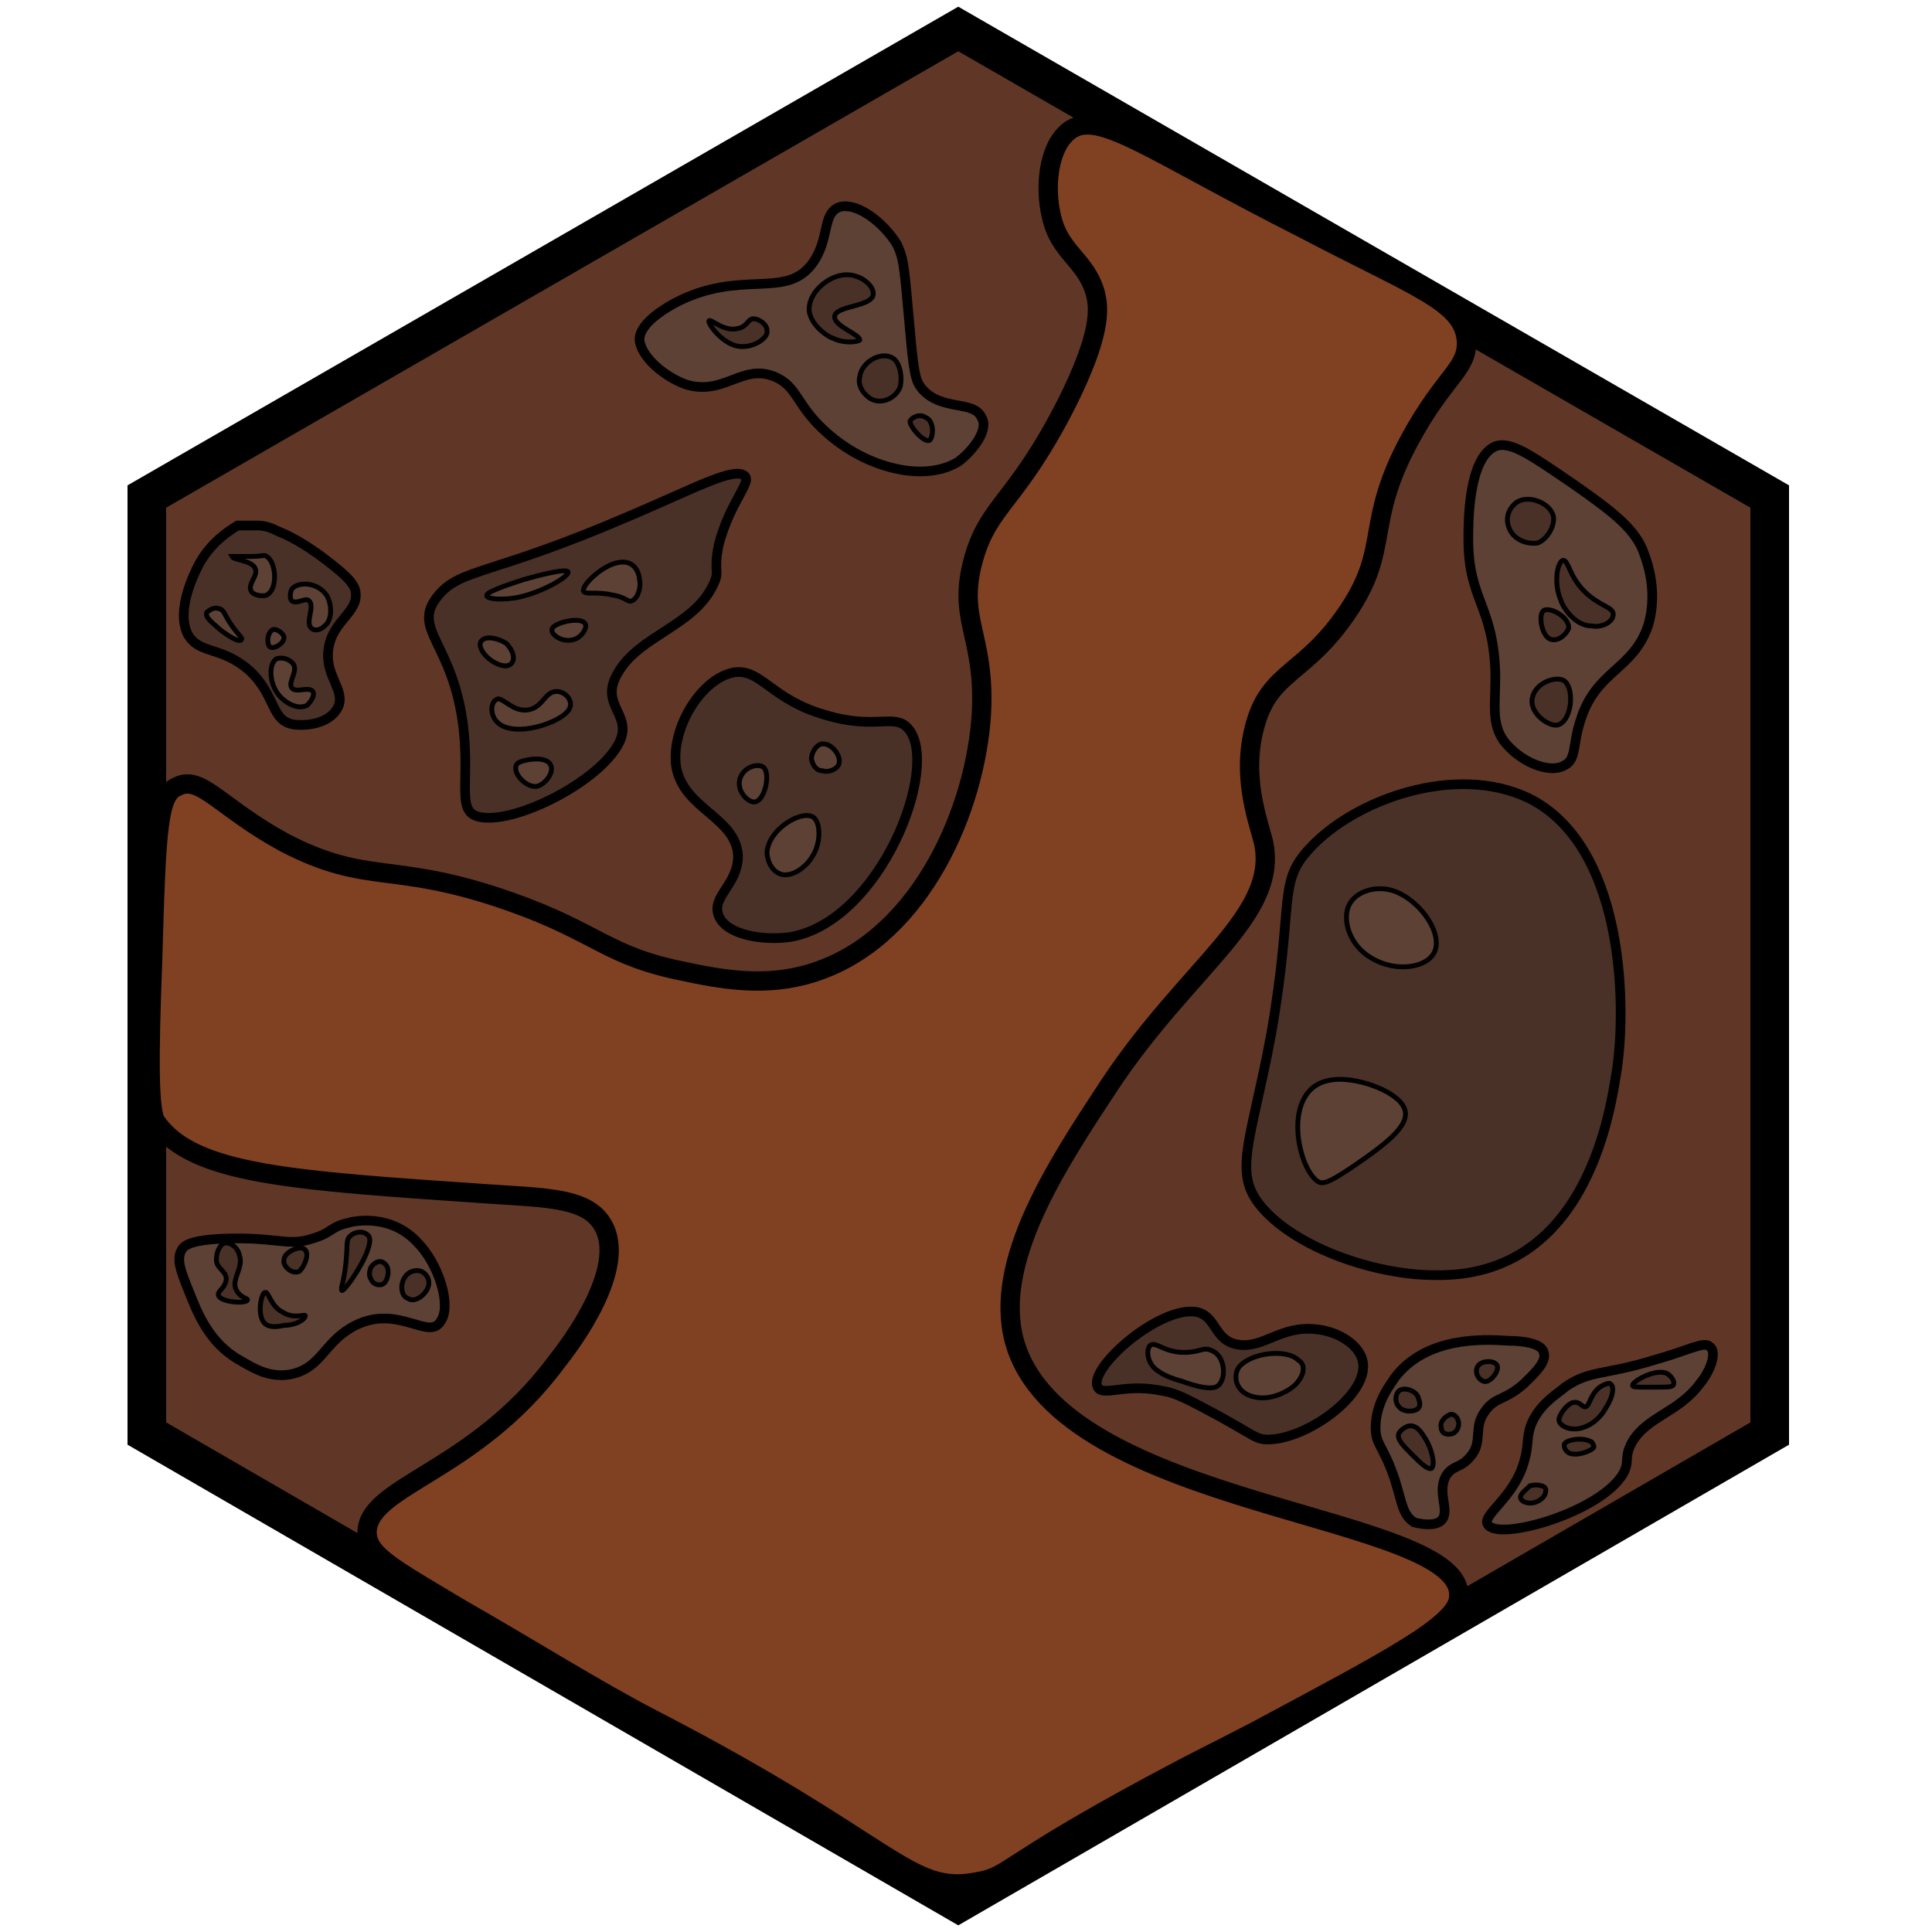
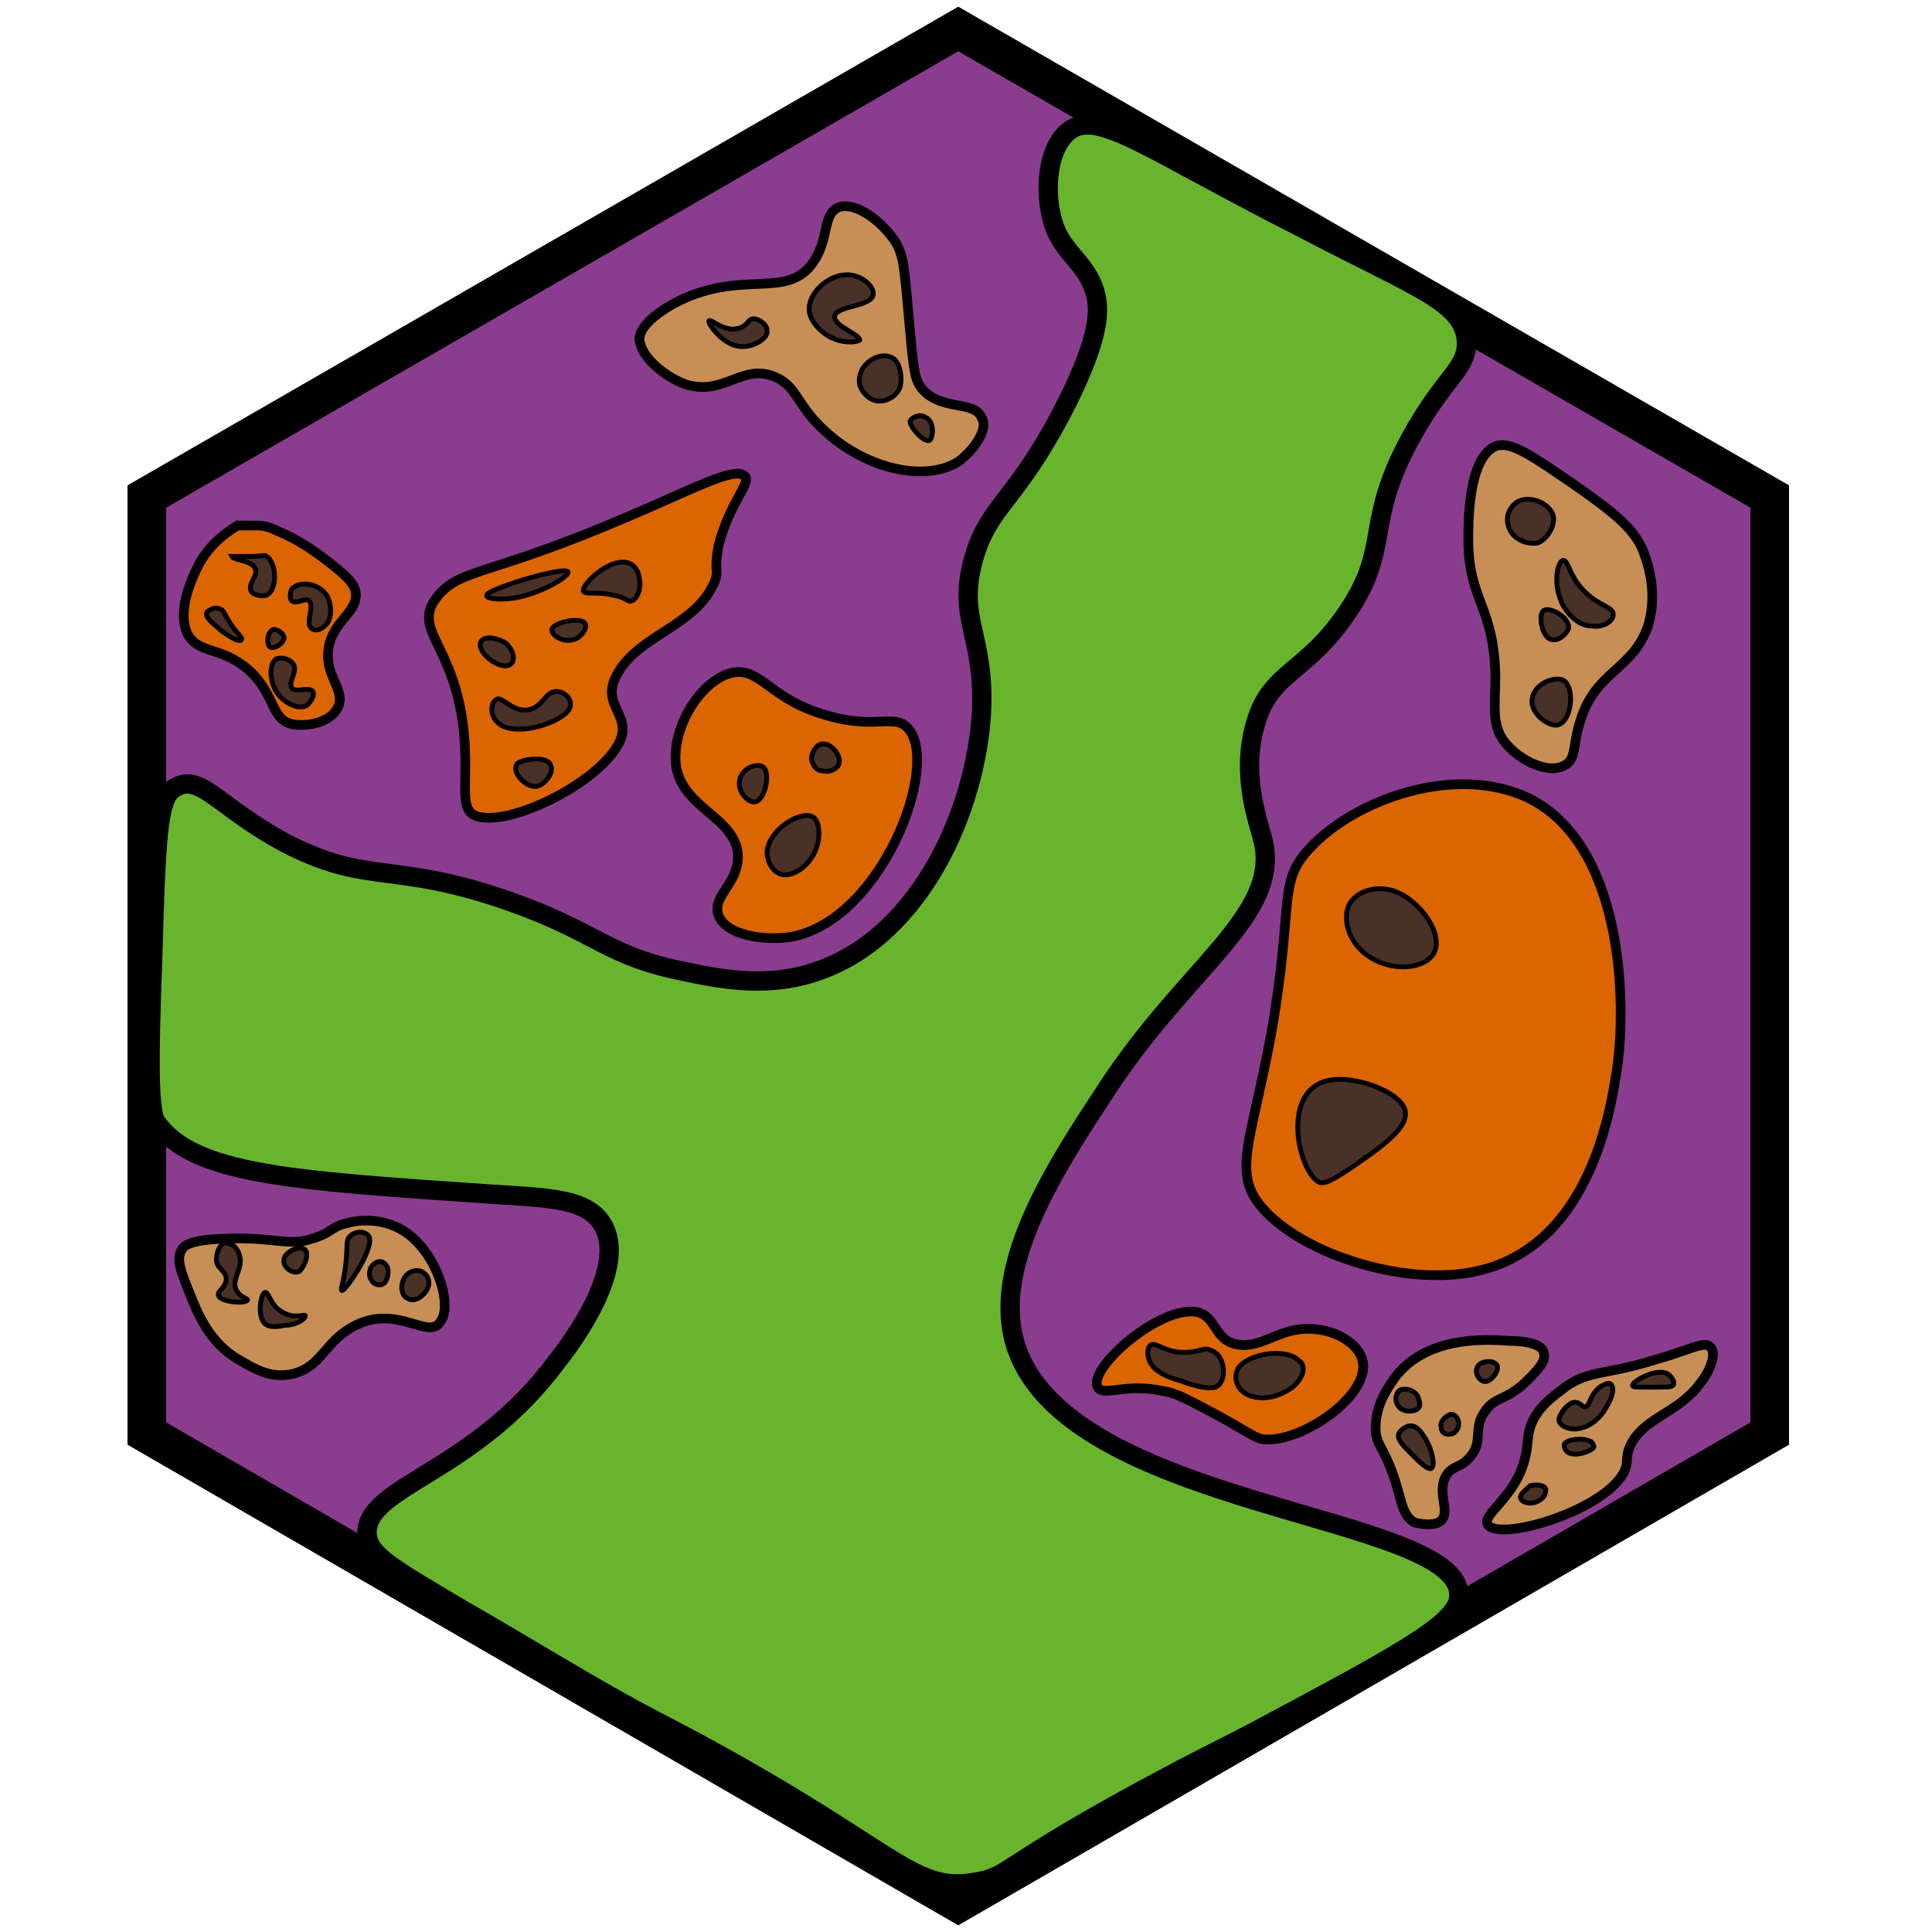
<svg xmlns="http://www.w3.org/2000/svg" version="1.1" id="Ebene_2_00000126308112139821010380000011903406711838980787_" x="0px" y="0px" viewBox="0 0 100 100" style="enable-background:new 0 0 100 100;" xml:space="preserve">
-   <style type="text/css">
- 	.st0{fill:#603726;stroke:#000000;stroke-width:2;stroke-miterlimit:10;}
- 	.st1{fill:#804122;stroke:#000000;stroke-miterlimit:10;}
- 	.st2{fill:#493127;stroke:#000000;stroke-width:0.5;stroke-miterlimit:10;}
- 	.st3{fill:#5D4135;stroke:#000000;stroke-width:0.25;stroke-miterlimit:10;}
- 	.st4{fill:#5D4135;stroke:#000000;stroke-width:0.5;stroke-miterlimit:10;}
- 	.st5{fill:#493127;stroke:#000000;stroke-width:0.25;stroke-miterlimit:10;}
- 	.st6{fill:none;stroke:#000000;stroke-width:0.25;stroke-miterlimit:10;}
- </style>
+   <style type="text/css">	.st0{fill:#8A3C8F;stroke:#000000;stroke-width:2;stroke-miterlimit:10;}	.st1{fill:#69B42D;stroke:#000000;stroke-miterlimit:10;}	.st2{fill:#DB6500;stroke:#000000;stroke-width:0.5;stroke-miterlimit:10;}	.st3{fill:#493127;stroke:#000000;stroke-width:0.25;stroke-miterlimit:10;}	.st4{fill:#C78F55;stroke:#000000;stroke-width:0.5;stroke-miterlimit:10;}	.st5{fill:#493127;stroke:#000000;stroke-width:0.25;stroke-miterlimit:10;}	.st6{fill:none;stroke:#000000;stroke-width:0.25;stroke-miterlimit:10;}</style>
  <polygon class="st0" points="91.6,25.7 49.6,1.5 7.6,25.7 7.6,74.2 49.6,98.5 91.6,74.2 " />
-   <path class="st1" d="M65,89.6c6.9-3.7,10.4-5.5,10.5-6.9c0.5-4.4-20.6-4.5-23-13.3c-1.1-4.1,2.2-9.1,4.9-13.2  c4.1-6.2,8.8-8.8,8-12.6c-0.3-1.2-1.2-3.5-0.4-6.2c0.8-2.7,2.6-2.5,4.8-5.8c2.2-3.3,0.8-4.5,3.2-8.9c1.8-3.3,3-3.6,2.9-5.1  c-0.2-2-2.6-2.7-8.5-5.8c-8.1-4.1-10.6-6.2-12.1-5c-1.1,0.9-1.2,3-0.9,4.3c0.4,2,1.8,2.3,2.3,4.1c0.2,0.8,0.3,2.1-1.5,5.7  c-2.6,5.1-4,5.2-4.8,8c-0.9,3.2,0.6,3.9,0.4,8c-0.3,5-3.1,11.4-8.3,13.3c-2.4,0.9-4.7,0.6-7,0.1c-4.1-0.8-4.5-2-9-3.6  c-6.2-2.2-7.4-0.8-11.8-3.1c-3.3-1.8-4.3-3.5-5.5-2.9c-1,0.4-1.1,1.9-1.3,9c-0.2,5.2-0.2,7.9,0.2,8.4c1.9,2.7,7,3,17.2,3.7  c3,0.2,5.1,0.2,5.9,1.6c1.3,2.2-1.6,6.1-2.4,7.1c-4.3,5.8-9.9,6.4-9.8,8.9c0.1,1.1,1.2,1.7,4.9,3.9c3.5,2,7,4.2,9.9,5.7  c12.6,6.5,13.2,9.1,16.8,8.4c1.7-0.3,1.2-0.8,9-5C62.2,91,62.5,90.9,65,89.6z" />
+   <path class="st1" d="M65,89.6c6.9-3.7,10.4-5.5,10.5-6.9c0.5-4.4-20.6-4.5-23-13.3c-1.1-4.1,2.2-9.1,4.9-13.2 c4.1-6.2,8.8-8.8,8-12.6c-0.3-1.2-1.2-3.5-0.4-6.2c0.8-2.7,2.6-2.5,4.8-5.8c2.2-3.3,0.8-4.5,3.2-8.9c1.8-3.3,3-3.6,2.9-5.1 c-0.2-2-2.6-2.7-8.5-5.8c-8.1-4.1-10.6-6.2-12.1-5c-1.1,0.9-1.2,3-0.9,4.3c0.4,2,1.8,2.3,2.3,4.1c0.2,0.8,0.3,2.1-1.5,5.7 c-2.6,5.1-4,5.2-4.8,8c-0.9,3.2,0.6,3.9,0.4,8c-0.3,5-3.1,11.4-8.3,13.3c-2.4,0.9-4.7,0.6-7,0.1c-4.1-0.8-4.5-2-9-3.6 c-6.2-2.2-7.4-0.8-11.8-3.1c-3.3-1.8-4.3-3.5-5.5-2.9c-1,0.4-1.1,1.9-1.3,9c-0.2,5.2-0.2,7.9,0.2,8.4c1.9,2.7,7,3,17.2,3.7 c3,0.2,5.1,0.2,5.9,1.6c1.3,2.2-1.6,6.1-2.4,7.1c-4.3,5.8-9.9,6.4-9.8,8.9c0.1,1.1,1.2,1.7,4.9,3.9c3.5,2,7,4.2,9.9,5.7 c12.6,6.5,13.2,9.1,16.8,8.4c1.7-0.3,1.2-0.8,9-5C62.2,91,62.5,90.9,65,89.6z" />
  <g>
-     <path class="st2" d="M10.3,29.2c-0.2,0.4-1.2,2.3-0.6,3.6c0.6,1.1,1.7,0.6,3.2,1.9c1.4,1.3,1.1,2.6,2.3,2.8   c0.8,0.1,1.9-0.1,2.3-0.9c0.4-0.9-0.7-1.6-0.5-3c0.2-1.5,1.6-1.9,1.4-3c-0.1-0.5-0.7-1-1.9-1.9c-0.3-0.2-1.1-0.8-2.1-1.2   c-0.4-0.2-0.7-0.3-1.1-0.3c-0.4,0-0.8,0-1,0C11.8,27.5,10.9,28.1,10.3,29.2z" />
-     <path class="st3" d="M13.2,29.4c0.2,0.4-0.4,0.8-0.2,1.2c0.1,0.2,0.6,0.3,0.8,0.2c0.6-0.3,0.5-1.7,0-2c-0.1-0.1-0.2,0-0.8,0   c-0.6,0-1,0-1,0C12.1,29,13,29,13.2,29.4z" />
-     <path class="st3" d="M11.4,32.6c0.4,0.3,1,0.7,1.1,0.5c0.1-0.1-0.3-0.3-0.8-1.2c-0.1-0.2-0.2-0.4-0.4-0.4c-0.2-0.1-0.5,0.1-0.6,0.2   C10.6,32,11.1,32.3,11.4,32.6z" />
-     <path class="st3" d="M16.9,30.8c0.3,0.5,0.3,1.3-0.1,1.6c-0.2,0.2-0.5,0.3-0.7,0.1c-0.3-0.3,0.2-1.1-0.1-1.4   c-0.2-0.2-0.6,0.2-0.9,0c-0.1-0.1-0.1-0.4,0-0.6C15.4,30.1,16.4,30.1,16.9,30.8z" />
+     <path class="st2" d="M10.3,29.2c-0.2,0.4-1.2,2.3-0.6,3.6c0.6,1.1,1.7,0.6,3.2,1.9c1.4,1.3,1.1,2.6,2.3,2.8  c0.8,0.1,1.9-0.1,2.3-0.9c0.4-0.9-0.7-1.6-0.5-3c0.2-1.5,1.6-1.9,1.4-3c-0.1-0.5-0.7-1-1.9-1.9c-0.3-0.2-1.1-0.8-2.1-1.2  c-0.4-0.2-0.7-0.3-1.1-0.3c-0.4,0-0.8,0-1,0C11.8,27.5,10.9,28.1,10.3,29.2z" />
+     <path class="st3" d="M13.2,29.4c0.2,0.4-0.4,0.8-0.2,1.2c0.1,0.2,0.6,0.3,0.8,0.2c0.6-0.3,0.5-1.7,0-2c-0.1-0.1-0.2,0-0.8,0  c-0.6,0-1,0-1,0C12.1,29,13,29,13.2,29.4z" />
+     <path class="st3" d="M11.4,32.6c0.4,0.3,1,0.7,1.1,0.5c0.1-0.1-0.3-0.3-0.8-1.2c-0.1-0.2-0.2-0.4-0.4-0.4c-0.2-0.1-0.5,0.1-0.6,0.2  C10.6,32,11.1,32.3,11.4,32.6z" />
+     <path class="st3" d="M16.9,30.8c0.3,0.5,0.3,1.3-0.1,1.6c-0.2,0.2-0.5,0.3-0.7,0.1c-0.3-0.3,0.2-1.1-0.1-1.4  c-0.2-0.2-0.6,0.2-0.9,0c-0.1-0.1-0.1-0.4,0-0.6C15.4,30.1,16.4,30.1,16.9,30.8z" />
    <path class="st3" d="M14,33.5c0.2,0.1,0.7-0.2,0.7-0.5c0-0.2-0.4-0.5-0.6-0.4C13.8,32.8,13.8,33.4,14,33.5z" />
-     <path class="st3" d="M14.2,35.6c0.3,0.7,1.2,1.2,1.7,0.9c0.2-0.2,0.4-0.5,0.3-0.7c-0.2-0.3-0.9,0.1-1.1-0.2   c-0.2-0.3,0.3-0.8,0.1-1.2c-0.2-0.3-0.6-0.4-0.9-0.3C13.9,34.4,14,35.2,14.2,35.6z" />
+     <path class="st3" d="M14.2,35.6c0.3,0.7,1.2,1.2,1.7,0.9c0.2-0.2,0.4-0.5,0.3-0.7c-0.2-0.3-0.9,0.1-1.1-0.2  c-0.2-0.3,0.3-0.8,0.1-1.2c-0.2-0.3-0.6-0.4-0.9-0.3C13.9,34.4,14,35.2,14.2,35.6z" />
  </g>
  <g>
-     <path class="st4" d="M40.1,19.5c1.2,0.5,1.1,1.5,2.7,2.9c2,1.8,5,2.6,6.8,1.5c0.8-0.6,1.6-1.7,1.2-2.3c-0.4-0.9-2.1-0.3-3.1-1.5   c-0.3-0.4-0.4-0.7-0.6-3c-0.3-3.3-0.3-3.7-0.7-4.5c-0.7-1.1-2-2.1-2.9-1.9c-1,0.3-0.5,1.7-1.5,3c-1.4,1.8-3.7,0.2-7.1,2   c-1.8,1-1.8,1.7-1.8,1.9c0.1,0.9,1.3,1.9,2.4,2.3C37.5,20.5,38.4,18.8,40.1,19.5z" />
-     <path class="st5" d="M38.2,17c-0.7,0.2-1.4-0.5-1.5-0.4c-0.1,0.1,0.6,1.1,1.4,1.3c0.8,0.2,1.7-0.4,1.6-0.8c0-0.3-0.4-0.6-0.7-0.6   C38.7,16.5,38.7,16.9,38.2,17z" />
-     <path class="st5" d="M44.5,17.6c0-0.3-1.3-0.7-1.3-1.2c0-0.6,2-0.5,2-1.2c0-0.4-0.5-0.8-0.9-0.9c-1.1-0.4-2.6,0.8-2.4,1.9   c0.2,0.8,1.1,1.3,1.2,1.3C43.7,17.8,44.4,17.7,44.5,17.6z" />
-     <path class="st5" d="M45,20.6c0.6,0.4,1.4,0,1.6-0.6c0.1-0.5,0-1.1-0.3-1.4c-0.6-0.5-1.7,0.1-1.8,0.9C44.4,19.9,44.6,20.3,45,20.6z   " />
+     <path class="st4" d="M40.1,19.5c1.2,0.5,1.1,1.5,2.7,2.9c2,1.8,5,2.6,6.8,1.5c0.8-0.6,1.6-1.7,1.2-2.3c-0.4-0.9-2.1-0.3-3.1-1.5  c-0.3-0.4-0.4-0.7-0.6-3c-0.3-3.3-0.3-3.7-0.7-4.5c-0.7-1.1-2-2.1-2.9-1.9c-1,0.3-0.5,1.7-1.5,3c-1.4,1.8-3.7,0.2-7.1,2  c-1.8,1-1.8,1.7-1.8,1.9c0.1,0.9,1.3,1.9,2.4,2.3C37.5,20.5,38.4,18.8,40.1,19.5z" />
+     <path class="st5" d="M38.2,17c-0.7,0.2-1.4-0.5-1.5-0.4c-0.1,0.1,0.6,1.1,1.4,1.3c0.8,0.2,1.7-0.4,1.6-0.8c0-0.3-0.4-0.6-0.7-0.6  C38.7,16.5,38.7,16.9,38.2,17z" />
+     <path class="st5" d="M44.5,17.6c0-0.3-1.3-0.7-1.3-1.2c0-0.6,2-0.5,2-1.2c0-0.4-0.5-0.8-0.9-0.9c-1.1-0.4-2.6,0.8-2.4,1.9  c0.2,0.8,1.1,1.3,1.2,1.3C43.7,17.8,44.4,17.7,44.5,17.6z" />
+     <path class="st5" d="M45,20.6c0.6,0.4,1.4,0,1.6-0.6c0.1-0.5,0-1.1-0.3-1.4c-0.6-0.5-1.7,0.1-1.8,0.9C44.4,19.9,44.6,20.3,45,20.6z  " />
    <path class="st5" d="M48.1,22.8c0.2-0.1,0.3-1-0.2-1.2c-0.3-0.2-0.7,0-0.8,0.2C47.1,22.1,47.8,22.9,48.1,22.8z" />
  </g>
  <g>
-     <path class="st4" d="M78.9,75.6c-0.5,1.9-2.2,2.8-1.9,3.3c0.5,0.9,5.8-0.6,7-2.6c0.4-0.7,0-0.8,0.5-1.7c0.8-1.3,2.4-1.5,3.5-3   c0.5-0.6,0.9-1.6,0.5-1.9c-0.3-0.3-1.1,0.2-2.9,0.7c-2.6,0.8-3.3,0.5-4.6,1.4c-0.2,0.2-0.9,0.6-1.4,1.3   C78.9,74.1,79.2,74.6,78.9,75.6z" />
-     <path class="st5" d="M81.4,72.6c-0.3,0.1-0.6,0.5-0.7,0.8c-0.1,0.4,0.6,0.7,1.2,0.5c0.7-0.2,1.1-0.8,1.2-1c0.4-0.6,0.5-1.2,0.2-1.3   c-0.2,0-0.5,0.2-0.5,0.2c-0.5,0.4-0.5,0.9-0.7,1C81.9,72.9,81.8,72.5,81.4,72.6z" />
-     <path class="st5" d="M81,74.7c0.2-0.2,0.9-0.3,1.3-0.1c0.1,0,0.2,0.2,0.2,0.3c-0.1,0.2-0.9,0.5-1.3,0.3C81,75.1,80.9,74.8,81,74.7z   " />
-     <path class="st5" d="M78.7,77.5c0,0.2,0.3,0.3,0.5,0.3c0.4,0,0.8-0.3,0.8-0.6c0.1-0.3-0.4-0.4-0.8-0.3C79,77.1,78.7,77.3,78.7,77.5   z" />
-     <path class="st5" d="M85.4,71.8c1,0,1.1,0,1.2-0.1c0.1-0.1,0-0.4-0.3-0.6c-0.6-0.3-1.8,0.4-1.8,0.6C84.5,71.8,84.6,71.8,85.4,71.8z   " />
+     <path class="st4" d="M78.9,75.6c-0.5,1.9-2.2,2.8-1.9,3.3c0.5,0.9,5.8-0.6,7-2.6c0.4-0.7,0-0.8,0.5-1.7c0.8-1.3,2.4-1.5,3.5-3  c0.5-0.6,0.9-1.6,0.5-1.9c-0.3-0.3-1.1,0.2-2.9,0.7c-2.6,0.8-3.3,0.5-4.6,1.4c-0.2,0.2-0.9,0.6-1.4,1.3  C78.9,74.1,79.2,74.6,78.9,75.6z" />
+     <path class="st5" d="M81.4,72.6c-0.3,0.1-0.6,0.5-0.7,0.8c-0.1,0.4,0.6,0.7,1.2,0.5c0.7-0.2,1.1-0.8,1.2-1c0.4-0.6,0.5-1.2,0.2-1.3  c-0.2,0-0.5,0.2-0.5,0.2c-0.5,0.4-0.5,0.9-0.7,1C81.9,72.9,81.8,72.5,81.4,72.6z" />
+     <path class="st5" d="M81,74.7c0.2-0.2,0.9-0.3,1.3-0.1c0.1,0,0.2,0.2,0.2,0.3c-0.1,0.2-0.9,0.5-1.3,0.3C81,75.1,80.9,74.8,81,74.7z  " />
+     <path class="st5" d="M78.7,77.5c0,0.2,0.3,0.3,0.5,0.3c0.4,0,0.8-0.3,0.8-0.6c0.1-0.3-0.4-0.4-0.8-0.3C79,77.1,78.7,77.3,78.7,77.5  z" />
+     <path class="st5" d="M85.4,71.8c1,0,1.1,0,1.2-0.1c0.1-0.1,0-0.4-0.3-0.6c-0.6-0.3-1.8,0.4-1.8,0.6C84.5,71.8,84.6,71.8,85.4,71.8z  " />
  </g>
  <path class="st6" d="M45.2,23.3" />
  <g>
-     <path class="st4" d="M21.6,64.3c-1.4-1.5-3.3-1.1-3.6-1c-0.9,0.2-0.8,0.5-1.8,0.8c-1.2,0.4-1.7,0-3.9,0c-2.5,0-2.8,0.4-2.9,0.6   c-0.3,0.5,0,1.2,0.4,2.2c0.4,1,1,2.6,2.6,3.5c0.7,0.4,1.6,1,2.8,0.7c1.5-0.4,1.6-1.7,3.2-2.5c2.2-1.1,3.8,0.8,4.4-0.2   C23.4,67.6,22.7,65.4,21.6,64.3z" />
-     <path class="st5" d="M15.8,68.1c0-0.1-0.6,0.2-1.2-0.2c-0.6-0.3-0.7-1.1-0.9-1c-0.2,0.1-0.4,1.2,0,1.6c0.2,0.2,0.6,0.2,1,0.1   C15.3,68.6,15.8,68.3,15.8,68.1z" />
-     <path class="st5" d="M19.1,64c-0.2-0.3-0.7-0.3-1,0c-0.2,0.2-0.1,0.5-0.2,1.4c-0.1,1-0.3,1.3-0.2,1.4C17.9,66.8,19.4,64.6,19.1,64z   " />
-     <path class="st5" d="M19.9,66.4c0.2-0.2,0.3-0.8,0-1c-0.2-0.2-0.5-0.1-0.7,0.2c-0.1,0.2-0.1,0.5,0,0.6   C19.3,66.5,19.7,66.6,19.9,66.4z" />
-     <path class="st5" d="M21.1,67.2c0.4,0.3,1.1-0.3,1.1-0.8c0-0.3-0.2-0.5-0.4-0.6c-0.3-0.1-0.7,0-0.9,0.4   C20.7,66.6,20.8,67.1,21.1,67.2z" />
+     <path class="st4" d="M21.6,64.3c-1.4-1.5-3.3-1.1-3.6-1c-0.9,0.2-0.8,0.5-1.8,0.8c-1.2,0.4-1.7,0-3.9,0c-2.5,0-2.8,0.4-2.9,0.6  c-0.3,0.5,0,1.2,0.4,2.2c0.4,1,1,2.6,2.6,3.5c0.7,0.4,1.6,1,2.8,0.7c1.5-0.4,1.6-1.7,3.2-2.5c2.2-1.1,3.8,0.8,4.4-0.2  C23.4,67.6,22.7,65.4,21.6,64.3z" />
+     <path class="st5" d="M15.8,68.1c0-0.1-0.6,0.2-1.2-0.2c-0.6-0.3-0.7-1.1-0.9-1c-0.2,0.1-0.4,1.2,0,1.6c0.2,0.2,0.6,0.2,1,0.1  C15.3,68.6,15.8,68.3,15.8,68.1z" />
+     <path class="st5" d="M19.1,64c-0.2-0.3-0.7-0.3-1,0c-0.2,0.2-0.1,0.5-0.2,1.4c-0.1,1-0.3,1.3-0.2,1.4C17.9,66.8,19.4,64.6,19.1,64z  " />
+     <path class="st5" d="M19.9,66.4c0.2-0.2,0.3-0.8,0-1c-0.2-0.2-0.5-0.1-0.7,0.2c-0.1,0.2-0.1,0.5,0,0.6  C19.3,66.5,19.7,66.6,19.9,66.4z" />
+     <path class="st5" d="M21.1,67.2c0.4,0.3,1.1-0.3,1.1-0.8c0-0.3-0.2-0.5-0.4-0.6c-0.3-0.1-0.7,0-0.9,0.4  C20.7,66.6,20.8,67.1,21.1,67.2z" />
    <path class="st5" d="M15.8,64.7c-0.2-0.3-1.1,0.1-1.1,0.5c-0.1,0.3,0.4,0.8,0.8,0.6C15.8,65.5,16,64.9,15.8,64.7z" />
-     <path class="st5" d="M11.3,67c0-0.2,0.3-0.3,0.4-0.7c0.1-0.5-0.5-0.6-0.5-1.1c0-0.3,0.1-0.6,0.3-0.8c0.3-0.2,0.8,0.1,0.9,0.6   c0.2,0.6-0.4,1.2-0.2,1.7c0.2,0.5,0.7,0.5,0.6,0.6C12.7,67.5,11.3,67.4,11.3,67z" />
+     <path class="st5" d="M11.3,67c0-0.2,0.3-0.3,0.4-0.7c0.1-0.5-0.5-0.6-0.5-1.1c0-0.3,0.1-0.6,0.3-0.8c0.3-0.2,0.8,0.1,0.9,0.6  c0.2,0.6-0.4,1.2-0.2,1.7c0.2,0.5,0.7,0.5,0.6,0.6C12.7,67.5,11.3,67.4,11.3,67z" />
  </g>
  <g>
-     <path class="st2" d="M67.8,43.9c-1.7,1.8-0.8,2.7-2,9.6c-1.1,5.9-2.1,7.3-0.3,9.2c2,2.1,6,3.3,8.7,3.3c8.1,0.2,9.2-8.9,9.5-10.7   c0.5-3.5,0.3-11.6-4.6-14C75.3,39.5,70.1,41.4,67.8,43.9z" />
-     <path class="st3" d="M69.8,46.9c-0.3,0.7,0,2,1.2,2.7c1.2,0.7,2.6,0.5,3.1-0.1c0.8-0.9-0.5-2.9-2-3.4   C71.1,45.8,70.1,46.2,69.8,46.9z" />
-     <path class="st3" d="M68.9,55.9c-2.7,0.4-1.7,4.8-0.6,5.3c0.3,0.1,0.8-0.2,1.7-0.8c1.9-1.3,3.2-2.3,2.6-3.2   C72.1,56.4,70.1,55.7,68.9,55.9z" />
+     <path class="st2" d="M67.8,43.9c-1.7,1.8-0.8,2.7-2,9.6c-1.1,5.9-2.1,7.3-0.3,9.2c2,2.1,6,3.3,8.7,3.3c8.1,0.2,9.2-8.9,9.5-10.7  c0.5-3.5,0.3-11.6-4.6-14C75.3,39.5,70.1,41.4,67.8,43.9z" />
+     <path class="st3" d="M69.8,46.9c-0.3,0.7,0,2,1.2,2.7c1.2,0.7,2.6,0.5,3.1-0.1c0.8-0.9-0.5-2.9-2-3.4  C71.1,45.8,70.1,46.2,69.8,46.9z" />
+     <path class="st3" d="M68.9,55.9c-2.7,0.4-1.7,4.8-0.6,5.3c0.3,0.1,0.8-0.2,1.7-0.8c1.9-1.3,3.2-2.3,2.6-3.2  C72.1,56.4,70.1,55.7,68.9,55.9z" />
  </g>
  <g>
-     <path class="st2" d="M64.1,69.6c-1.3-0.2-1.1-1.5-2.2-1.7c-2-0.3-5.9,3.2-5,4c0.4,0.3,1.5-0.3,3.3,0.1c0.7,0.1,1.4,0.5,2.9,1.3   c1.8,1,1.8,1.1,2.3,1.2c2.1,0.2,6-2.6,5-4.4c-0.3-0.6-1.2-1.2-2.3-1.3C66.3,68.6,65.4,69.8,64.1,69.6z" />
-     <path class="st3" d="M64.1,70.8c-0.3,0.5-0.1,1.3,0.8,1.5c0.8,0.2,1.6-0.2,2-0.5c0.5-0.4,0.8-1.1,0.3-1.4   C66.6,69.8,64.7,70,64.1,70.8z" />
-     <path class="st3" d="M61.3,70c-1,0-1.4-0.5-1.7-0.4c-0.3,0.1-0.3,1,0.4,1.4c0.4,0.3,1.2,0.5,1.2,0.5l0,0c-0.5-0.2,1.1,0.5,1.7,0.3   c0.6-0.2,0.6-1.6-0.2-1.9C62.3,69.7,62.1,70,61.3,70z" />
+     <path class="st2" d="M64.1,69.6c-1.3-0.2-1.1-1.5-2.2-1.7c-2-0.3-5.9,3.2-5,4c0.4,0.3,1.5-0.3,3.3,0.1c0.7,0.1,1.4,0.5,2.9,1.3  c1.8,1,1.8,1.1,2.3,1.2c2.1,0.2,6-2.6,5-4.4c-0.3-0.6-1.2-1.2-2.3-1.3C66.3,68.6,65.4,69.8,64.1,69.6z" />
+     <path class="st3" d="M64.1,70.8c-0.3,0.5-0.1,1.3,0.8,1.5c0.8,0.2,1.6-0.2,2-0.5c0.5-0.4,0.8-1.1,0.3-1.4  C66.6,69.8,64.7,70,64.1,70.8z" />
+     <path class="st3" d="M61.3,70c-1,0-1.4-0.5-1.7-0.4c-0.3,0.1-0.3,1,0.4,1.4c0.4,0.3,1.2,0.5,1.2,0.5l0,0c-0.5-0.2,1.1,0.5,1.7,0.3  c0.6-0.2,0.6-1.6-0.2-1.9C62.3,69.7,62.1,70,61.3,70z" />
  </g>
  <g>
-     <path class="st4" d="M81,39.6c0.6-0.3,0.4-1.1,0.8-2.3c0.8-2.6,2.7-2.6,3.5-4.9c0.6-2-0.2-3.7-0.3-4c-0.5-1.1-1.5-1.9-3.5-3.3   c-2.2-1.5-3.3-2.3-4.1-2C76,23.7,76,27,76,27.9c0,3.2,1.3,3.4,1.4,7c0,1.6-0.2,2.5,0.4,3.4C78.6,39.4,80.2,40.1,81,39.6z" />
+     <path class="st4" d="M81,39.6c0.6-0.3,0.4-1.1,0.8-2.3c0.8-2.6,2.7-2.6,3.5-4.9c0.6-2-0.2-3.7-0.3-4c-0.5-1.1-1.5-1.9-3.5-3.3  c-2.2-1.5-3.3-2.3-4.1-2C76,23.7,76,27,76,27.9c0,3.2,1.3,3.4,1.4,7c0,1.6-0.2,2.5,0.4,3.4C78.6,39.4,80.2,40.1,81,39.6z" />
    <path class="st5" d="M80.9,35.2c-0.5-0.2-1.5,0.2-1.6,1c-0.1,0.8,1,1.5,1.4,1.3C81.4,37.2,81.5,35.5,80.9,35.2z" />
    <path class="st5" d="M79.9,31.6c-0.3,0.2-0.1,1.4,0.4,1.5c0.4,0.1,0.8-0.3,0.9-0.6C81.2,31.9,80.2,31.4,79.9,31.6z" />
-     <path class="st5" d="M83.5,31.8c0-0.4-0.7-0.4-1.5-1.2c-0.8-0.8-0.8-1.6-1.1-1.6c-0.3,0.1-0.5,1.2-0.1,2.1c0,0.1,0.6,1.3,1.6,1.3   C82.9,32.5,83.5,32.2,83.5,31.8z" />
-     <path class="st5" d="M80.4,26.7c-0.2-0.7-1.3-1.1-1.9-0.7c-0.4,0.3-0.6,0.8-0.4,1.3c0.2,0.6,0.9,0.9,1.5,0.8   C80.1,27.9,80.5,27.2,80.4,26.7z" />
+     <path class="st5" d="M83.5,31.8c0-0.4-0.7-0.4-1.5-1.2c-0.8-0.8-0.8-1.6-1.1-1.6c-0.3,0.1-0.5,1.2-0.1,2.1c0,0.1,0.6,1.3,1.6,1.3  C82.9,32.5,83.5,32.2,83.5,31.8z" />
+     <path class="st5" d="M80.4,26.7c-0.2-0.7-1.3-1.1-1.9-0.7c-0.4,0.3-0.6,0.8-0.4,1.3c0.2,0.6,0.9,0.9,1.5,0.8  C80.1,27.9,80.5,27.2,80.4,26.7z" />
  </g>
  <g>
-     <path class="st4" d="M74.6,78.7c0.5-0.5-0.3-1.5,0.3-2.4c0.4-0.5,0.7-0.3,1.2-0.9c0.7-0.8,0.1-1.5,0.8-2.4c0.5-0.7,1-0.5,2-1.4   c0.4-0.4,1.2-1.1,1-1.6c-0.1-0.5-1.2-0.6-1.8-0.6c-1.4-0.1-4.3-0.2-5.9,1.9c-0.1,0.2-1,1.2-1,2.6c0,0.9,0.4,0.9,1,2.7   c0.4,1.3,0.4,1.8,1,2.2C73.6,78.9,74.3,79,74.6,78.7z" />
-     <path class="st5" d="M73.8,74.5c-0.2-0.3-0.4-0.7-0.8-0.7c-0.2,0-0.5,0.2-0.6,0.4c-0.1,0.3,0.2,0.6,0.7,1.1c0.4,0.4,0.8,0.8,1,0.7   C74.3,75.8,74.1,75,73.8,74.5z" />
-     <path class="st5" d="M75.5,73.7c0,0.2-0.1,0.4-0.3,0.5c-0.3,0.1-0.6,0-0.6-0.3c-0.1-0.3,0.2-0.6,0.5-0.7   C75.3,73.2,75.5,73.4,75.5,73.7z" />
+     <path class="st4" d="M74.6,78.7c0.5-0.5-0.3-1.5,0.3-2.4c0.4-0.5,0.7-0.3,1.2-0.9c0.7-0.8,0.1-1.5,0.8-2.4c0.5-0.7,1-0.5,2-1.4  c0.4-0.4,1.2-1.1,1-1.6c-0.1-0.5-1.2-0.6-1.8-0.6c-1.4-0.1-4.3-0.2-5.9,1.9c-0.1,0.2-1,1.2-1,2.6c0,0.9,0.4,0.9,1,2.7  c0.4,1.3,0.4,1.8,1,2.2C73.6,78.9,74.3,79,74.6,78.7z" />
+     <path class="st5" d="M73.8,74.5c-0.2-0.3-0.4-0.7-0.8-0.7c-0.2,0-0.5,0.2-0.6,0.4c-0.1,0.3,0.2,0.6,0.7,1.1c0.4,0.4,0.8,0.8,1,0.7  C74.3,75.8,74.1,75,73.8,74.5z" />
+     <path class="st5" d="M75.5,73.7c0,0.2-0.1,0.4-0.3,0.5c-0.3,0.1-0.6,0-0.6-0.3c-0.1-0.3,0.2-0.6,0.5-0.7  C75.3,73.2,75.5,73.4,75.5,73.7z" />
    <path class="st5" d="M77.5,70.7c-0.1-0.3-0.8-0.3-1,0c-0.2,0.3,0,0.7,0.3,0.8C77.1,71.6,77.6,71,77.5,70.7z" />
-     <path class="st5" d="M73.4,72.9c-0.2,0.2-0.8,0.2-1-0.1c-0.2-0.2-0.2-0.6,0-0.8c0.2-0.2,0.8-0.1,1,0.3   C73.4,72.4,73.6,72.7,73.4,72.9z" />
+     <path class="st5" d="M73.4,72.9c-0.2,0.2-0.8,0.2-1-0.1c-0.2-0.2-0.2-0.6,0-0.8c0.2-0.2,0.8-0.1,1,0.3  C73.4,72.4,73.6,72.7,73.4,72.9z" />
  </g>
  <g>
-     <path class="st2" d="M24,37.8c0.3,2.9-0.4,4.3,0.9,4.5c1.8,0.3,5.8-1.7,7-3.6c1.1-1.7-1-2.1,0.1-3.9c1.1-1.9,3.9-2.4,4.9-4.5   c0.4-0.8,0-0.6,0.3-2.1c0.6-2.3,1.8-3.3,1.3-3.6c-0.6-0.4-2.6,0.7-5.9,2.1c-7.2,3.1-8.7,2.7-9.9,4.1C21.2,32.6,23.5,33.2,24,37.8z" />
-     <path class="st3" d="M27.1,30c0.7-0.2,2.2-0.6,2.3-0.4c0.1,0.2-1.2,1-2.5,1.3c-0.9,0.2-1.8,0.1-1.7-0.1   C25.2,30.6,26.8,30.1,27.1,30z" />
+     <path class="st2" d="M24,37.8c0.3,2.9-0.4,4.3,0.9,4.5c1.8,0.3,5.8-1.7,7-3.6c1.1-1.7-1-2.1,0.1-3.9c1.1-1.9,3.9-2.4,4.9-4.5  c0.4-0.8,0-0.6,0.3-2.1c0.6-2.3,1.8-3.3,1.3-3.6c-0.6-0.4-2.6,0.7-5.9,2.1c-7.2,3.1-8.7,2.7-9.9,4.1C21.2,32.6,23.5,33.2,24,37.8z" />
+     <path class="st3" d="M27.1,30c0.7-0.2,2.2-0.6,2.3-0.4c0.1,0.2-1.2,1-2.5,1.3c-0.9,0.2-1.8,0.1-1.7-0.1  C25.2,30.6,26.8,30.1,27.1,30z" />
    <path class="st3" d="M30.3,32.3c0.1,0.2-0.2,0.7-0.6,0.8c-0.6,0.2-1.3-0.3-1.1-0.6C28.8,32.2,30.1,31.9,30.3,32.3z" />
-     <path class="st3" d="M32.1,29.1c0.9-0.1,1,0.8,1,0.9c0.1,0.4-0.1,1-0.4,1.1c-0.2,0.1-0.3-0.2-1-0.3c-0.8-0.2-1.4,0-1.5-0.2   C30.1,30.3,31.2,29.2,32.1,29.1z" />
-     <path class="st3" d="M26.4,34.4c-0.3,0.2-0.9-0.1-1.2-0.4c-0.3-0.3-0.5-0.7-0.2-0.9c0.3-0.2,0.9,0,1.2,0.2   C26.6,33.7,26.7,34.2,26.4,34.4z" />
-     <path class="st3" d="M26.4,37.7c0.9,0.2,2.5-0.3,3-0.9c0.4-0.5-0.2-1.1-0.7-1c-0.5,0.1-0.6,0.7-1.2,0.9c-0.9,0.3-1.5-0.7-1.8-0.5   C25.3,36.4,25.3,37.5,26.4,37.7z" />
+     <path class="st3" d="M32.1,29.1c0.9-0.1,1,0.8,1,0.9c0.1,0.4-0.1,1-0.4,1.1c-0.2,0.1-0.3-0.2-1-0.3c-0.8-0.2-1.4,0-1.5-0.2  C30.1,30.3,31.2,29.2,32.1,29.1z" />
+     <path class="st3" d="M26.4,34.4c-0.3,0.2-0.9-0.1-1.2-0.4c-0.3-0.3-0.5-0.7-0.2-0.9c0.3-0.2,0.9,0,1.2,0.2  C26.6,33.7,26.7,34.2,26.4,34.4z" />
+     <path class="st3" d="M26.4,37.7c0.9,0.2,2.5-0.3,3-0.9c0.4-0.5-0.2-1.1-0.7-1c-0.5,0.1-0.6,0.7-1.2,0.9c-0.9,0.3-1.5-0.7-1.8-0.5  C25.3,36.4,25.3,37.5,26.4,37.7z" />
    <path class="st3" d="M27.8,40.7c0.4-0.1,0.9-0.7,0.7-1.1c-0.2-0.5-1.4-0.3-1.7-0.1C26.4,39.9,27.2,40.8,27.8,40.7z" />
  </g>
  <g>
-     <path class="st2" d="M47,37.7c-0.7-0.8-1.7,0.1-4.3-0.7c-2.8-0.8-3.3-2.4-4.7-2.2c-1.7,0.3-3.3,2.9-3,4.9c0.4,2.2,3.1,2.6,3.2,4.6   c0,1.5-1.4,2.1-1,3.1c0.4,1,2.3,1.3,3.7,1.1C45.6,47.7,48.7,39.6,47,37.7z" />
-     <path class="st3" d="M40.3,45.2c0.6,0.3,1.4-0.3,1.7-0.8c0.5-0.7,0.5-1.8,0.1-2.1c-0.6-0.4-2.3,0.6-2.4,1.8   C39.7,44.5,39.9,45,40.3,45.2z" />
-     <path class="st3" d="M42.6,39.9c0.3,0.1,0.7-0.1,0.8-0.3c0.2-0.4-0.3-1.1-0.8-1.1c-0.3,0-0.6,0.4-0.6,0.8   C42.1,39.7,42.3,39.9,42.6,39.9z" />
+     <path class="st2" d="M47,37.7c-0.7-0.8-1.7,0.1-4.3-0.7c-2.8-0.8-3.3-2.4-4.7-2.2c-1.7,0.3-3.3,2.9-3,4.9c0.4,2.2,3.1,2.6,3.2,4.6  c0,1.5-1.4,2.1-1,3.1c0.4,1,2.3,1.3,3.7,1.1C45.6,47.7,48.7,39.6,47,37.7z" />
+     <path class="st3" d="M40.3,45.2c0.6,0.3,1.4-0.3,1.7-0.8c0.5-0.7,0.5-1.8,0.1-2.1c-0.6-0.4-2.3,0.6-2.4,1.8  C39.7,44.5,39.9,45,40.3,45.2z" />
+     <path class="st3" d="M42.6,39.9c0.3,0.1,0.7-0.1,0.8-0.3c0.2-0.4-0.3-1.1-0.8-1.1c-0.3,0-0.6,0.4-0.6,0.8  C42.1,39.7,42.3,39.9,42.6,39.9z" />
    <path class="st3" d="M39.5,39.7c-0.3-0.2-1,0-1.2,0.6c-0.2,0.7,0.5,1.3,0.8,1.2C39.6,41.4,39.9,40,39.5,39.7z" />
  </g>
</svg>
